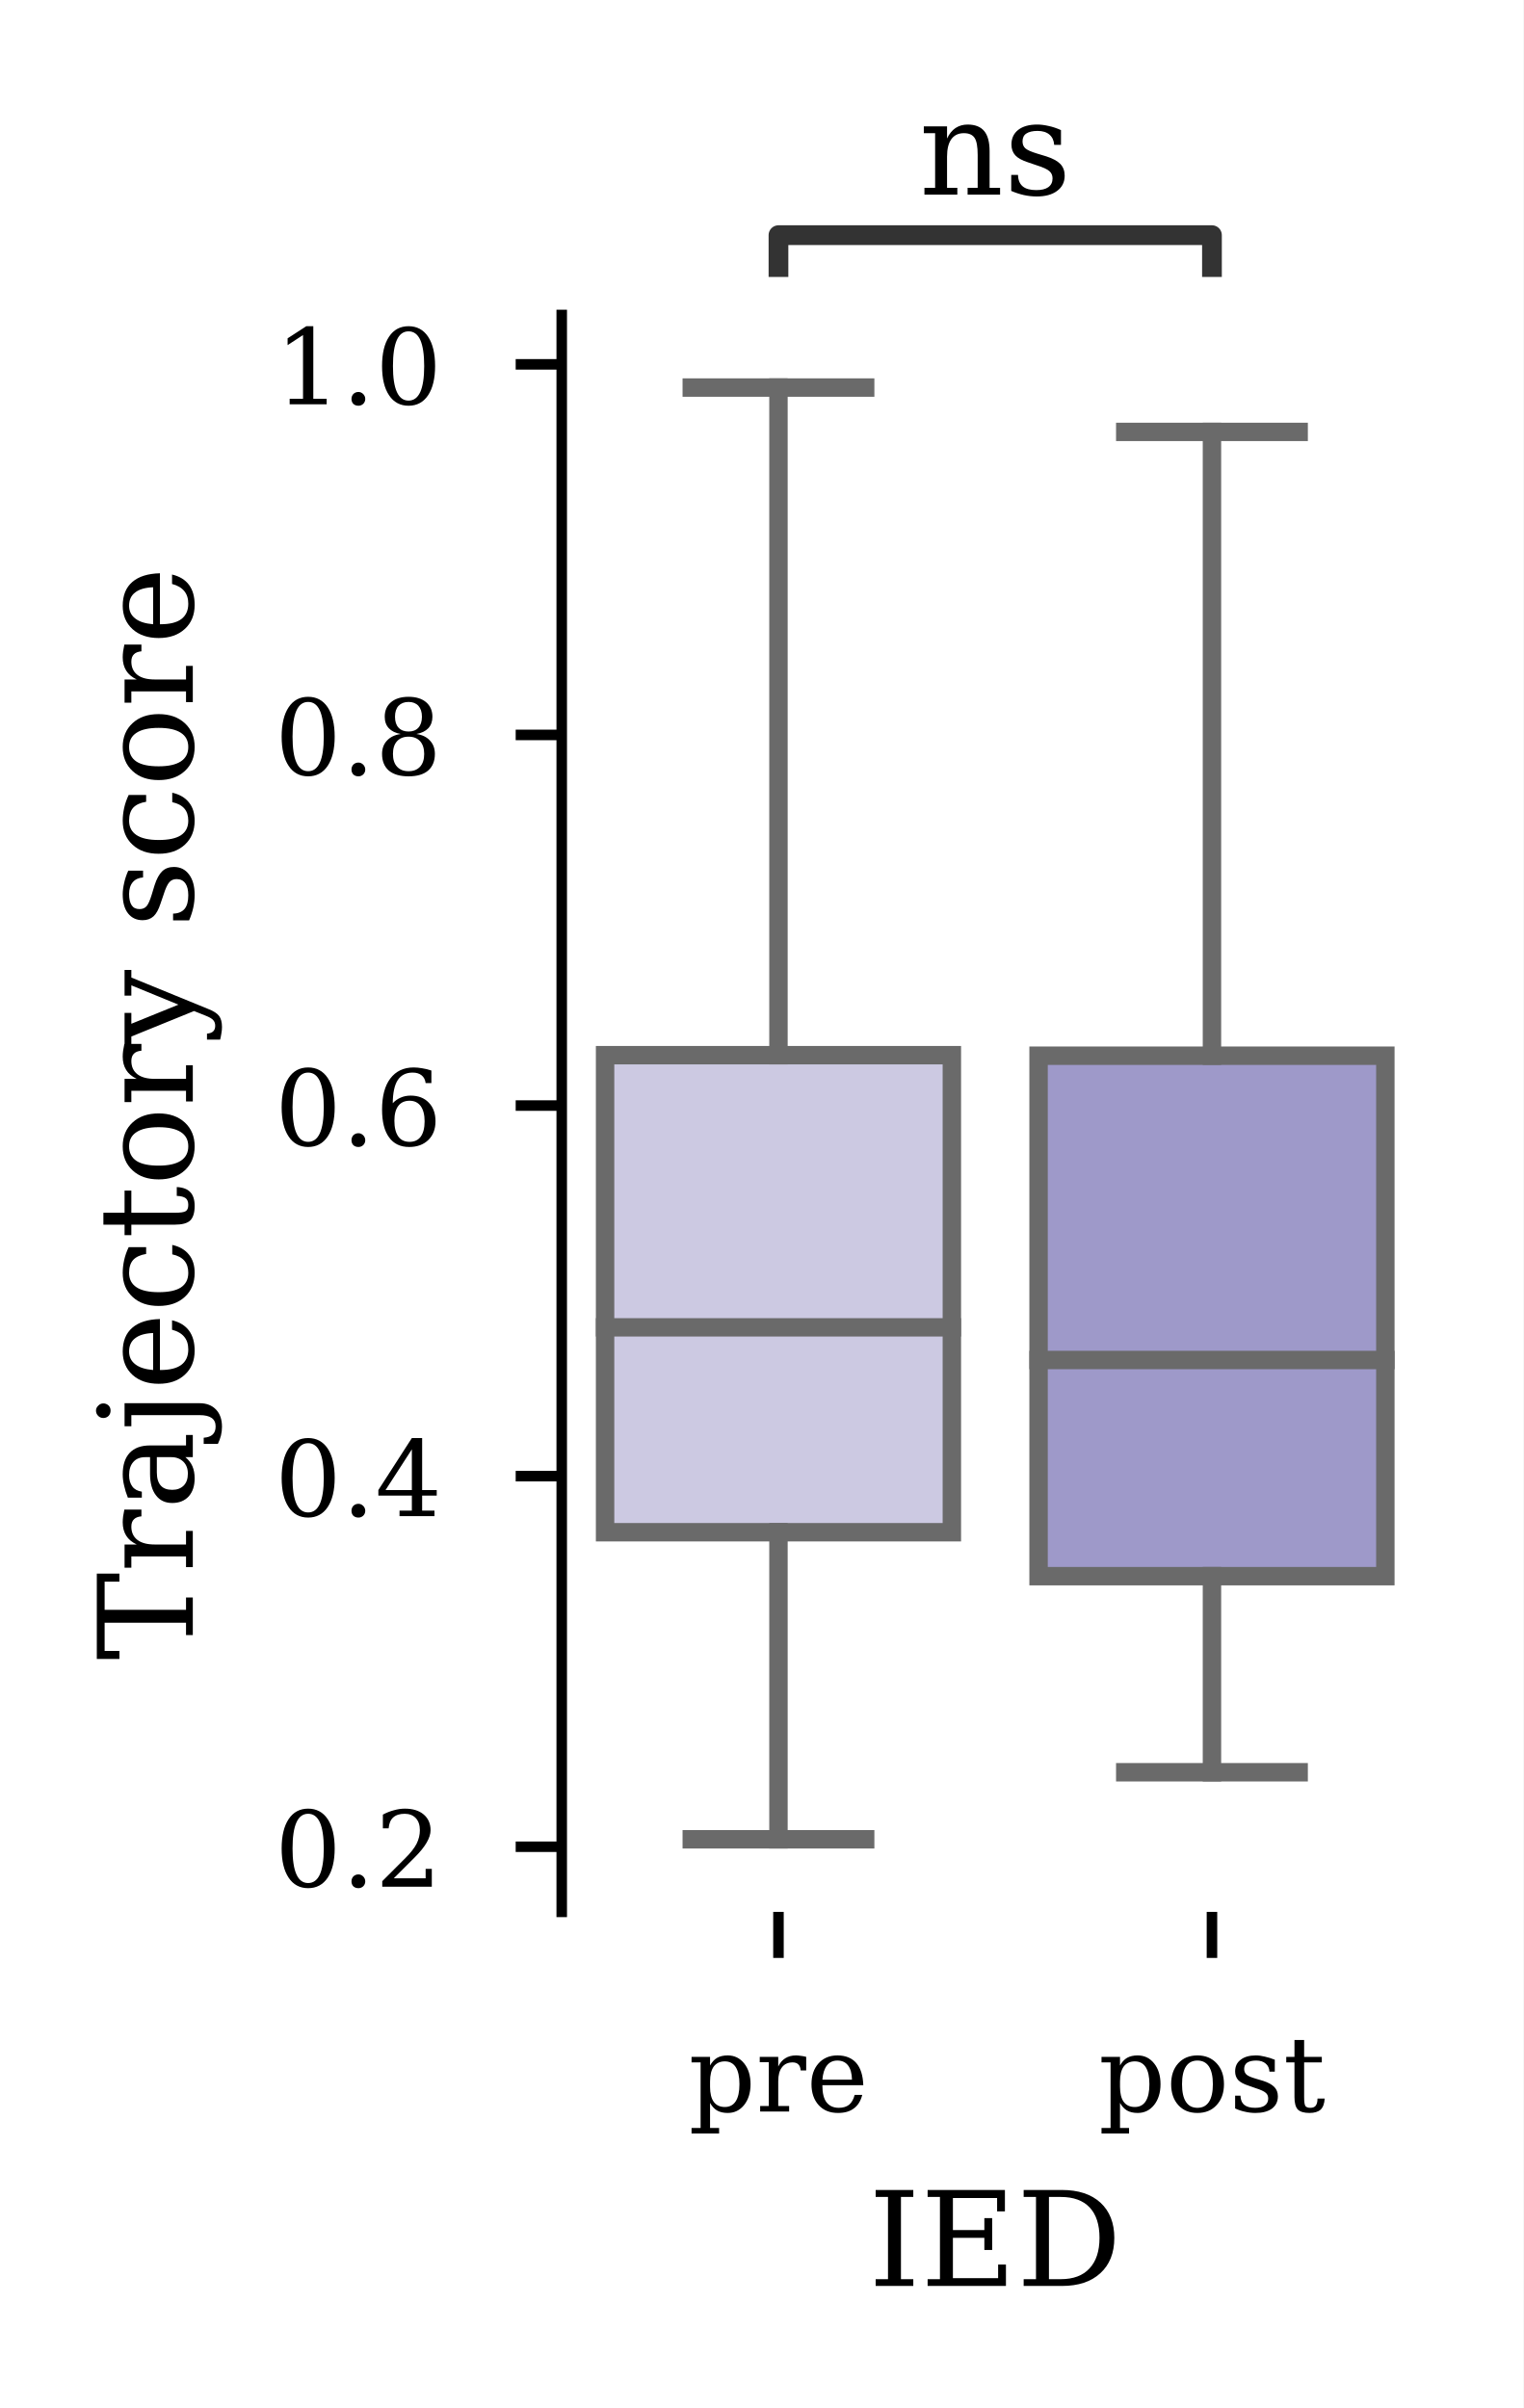
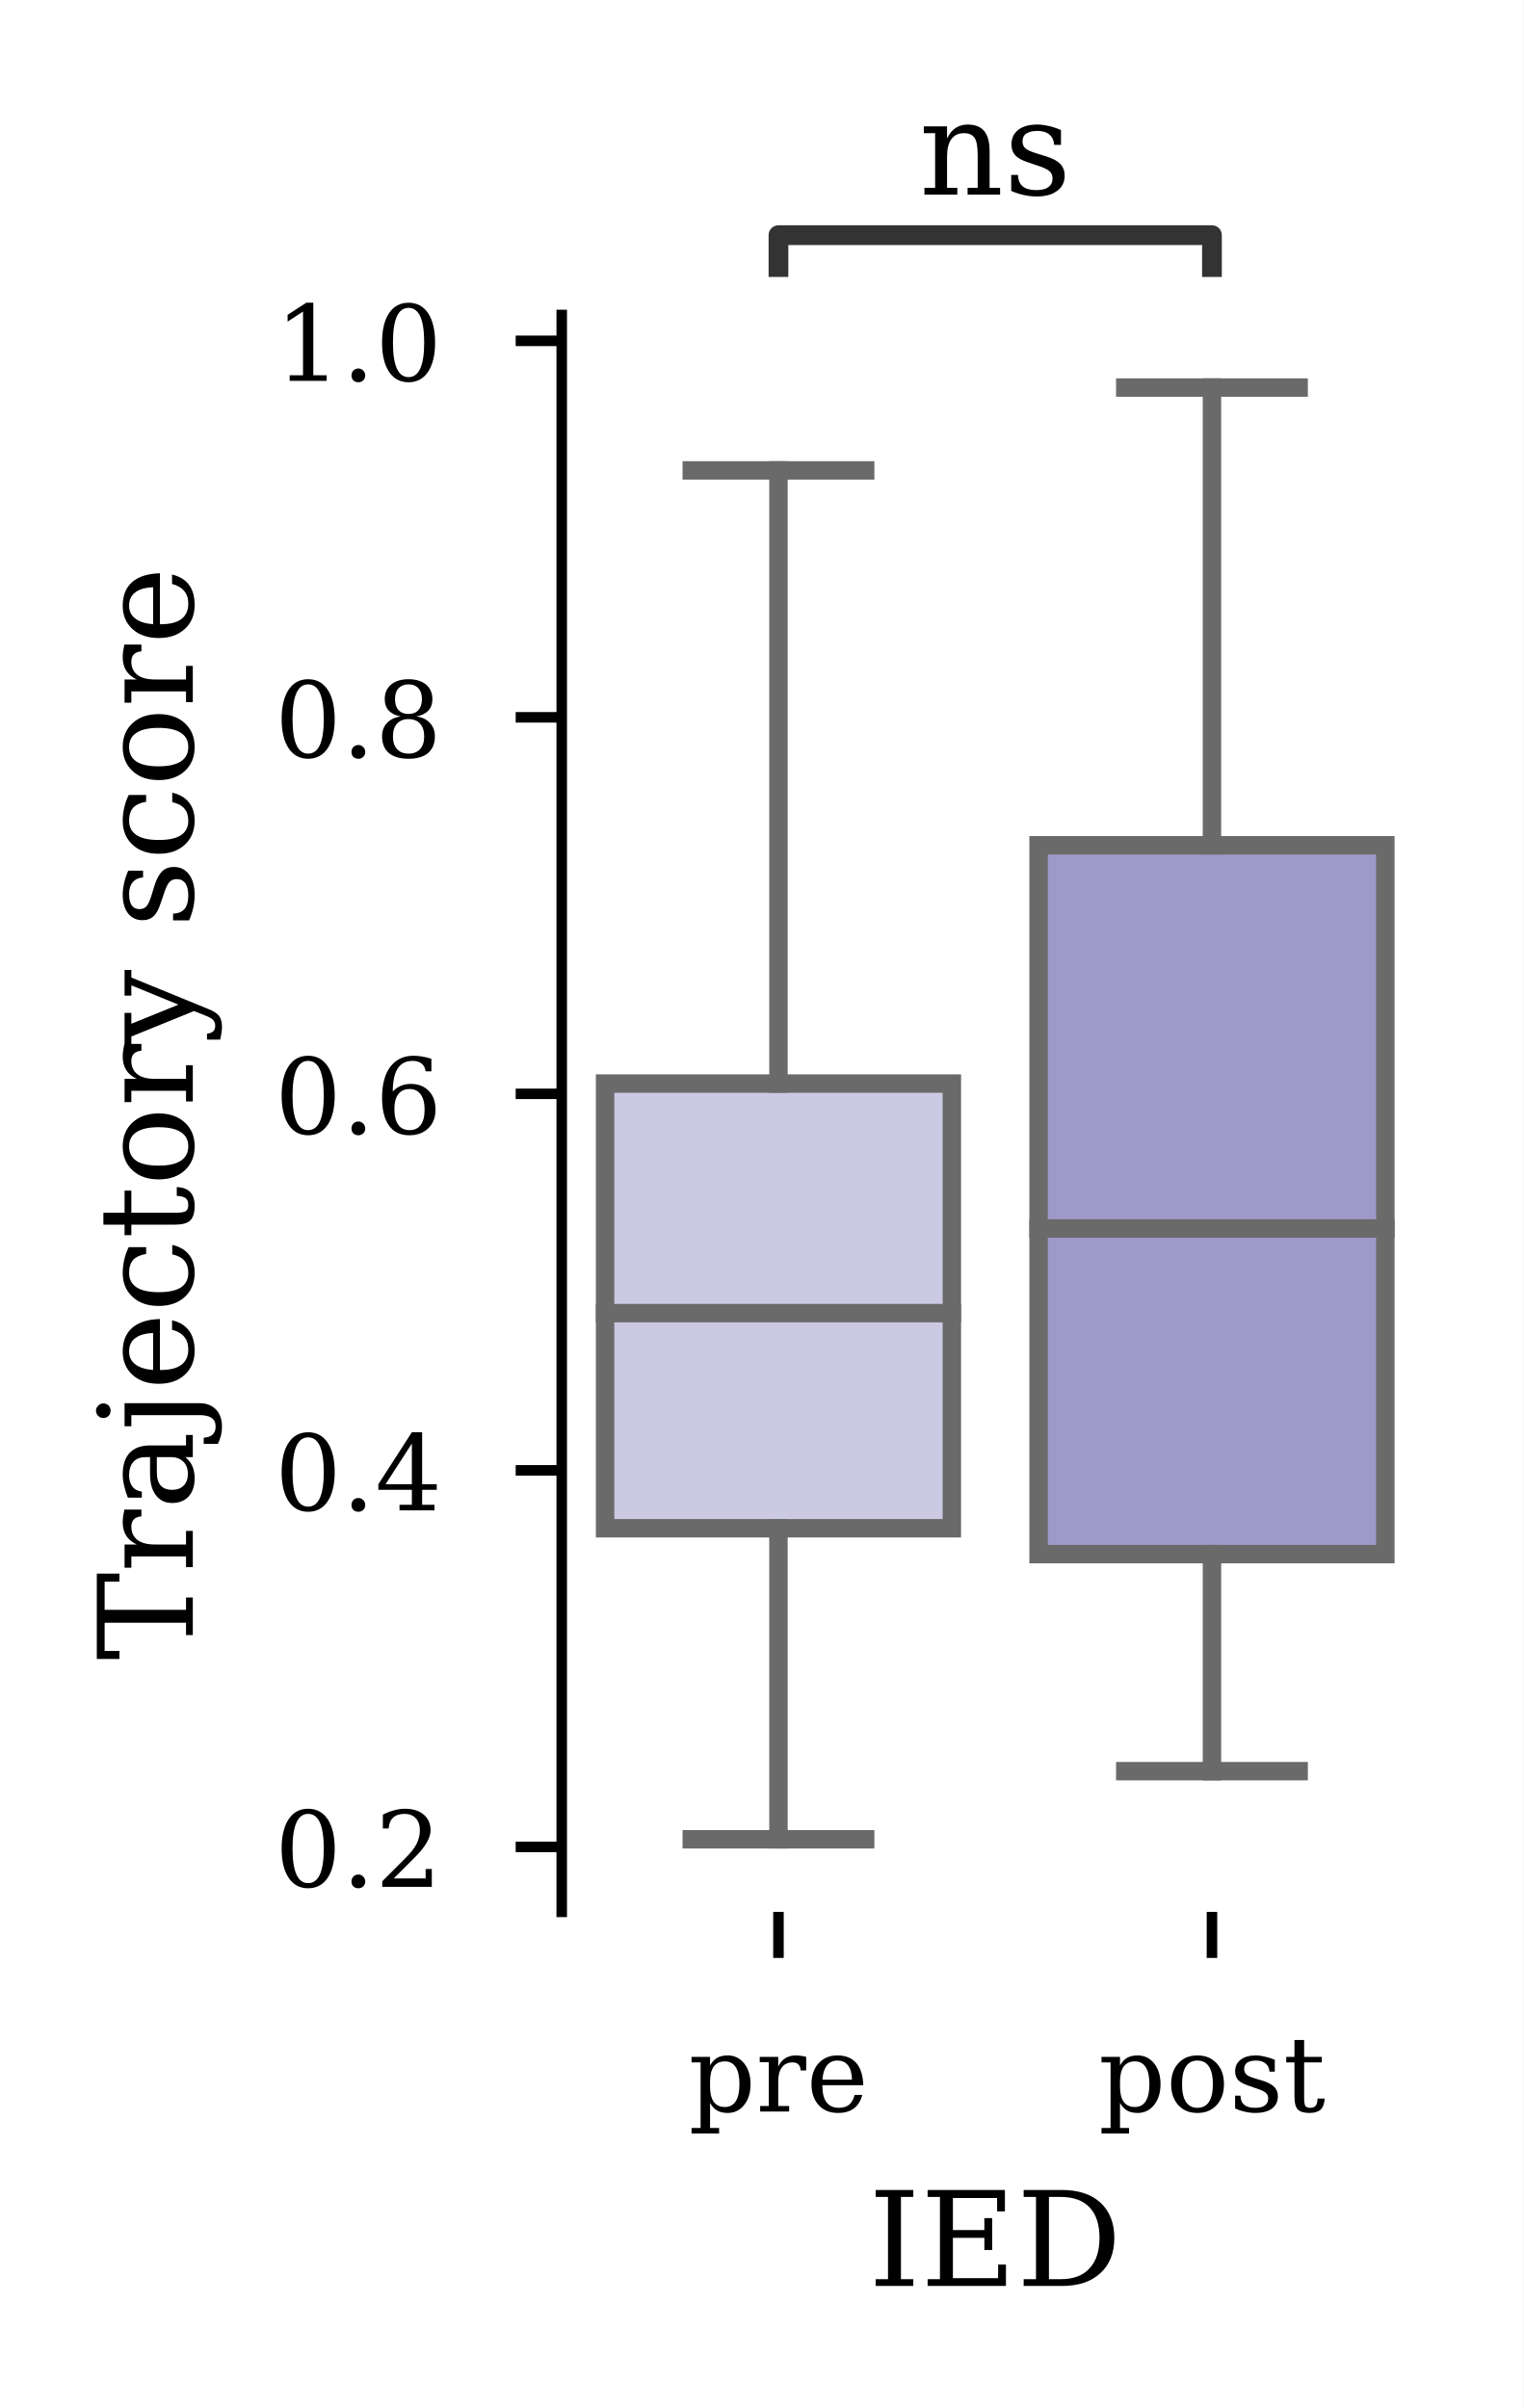
<svg xmlns="http://www.w3.org/2000/svg" xmlns:xlink="http://www.w3.org/1999/xlink" width="115.806pt" height="183.076pt" viewBox="0 0 115.806 183.076" version="1.1">
  <defs>
    <style type="text/css">*{stroke-linejoin: round; stroke-linecap: butt}</style>
  </defs>
  <g id="figure_1">
    <g id="patch_1">
      <path d="M 0 183.076  L 115.806 183.076  L 115.806 0  L 0 0  z " style="fill: #ffffff" />
    </g>
    <g id="axes_1">
      <g id="patch_2">
        <path d="M 42.701 145.356  L 108.606 145.356  L 108.606 23.948  L 42.701 23.948  z " style="fill: #ffffff" />
      </g>
      <g id="patch_3">
-         <path d="M 45.996 116.493  L 72.358 116.493  L 72.358 80.223  L 45.996 80.223  L 45.996 116.493  z " clip-path="url(#p9722f83f08)" style="fill: #ccc9e2; stroke: #6a6a6a; stroke-width: 1.4; stroke-linejoin: miter" />
+         <path d="M 45.996 116.192  L 72.358 116.192  L 72.358 82.382  L 45.996 82.382  L 45.996 116.192  z " clip-path="url(#p81a5656e5a)" style="fill: #ccc9e2; stroke: #6a6a6a; stroke-width: 1.4; stroke-linejoin: miter" />
      </g>
      <g id="patch_4">
-         <path d="M 78.949 119.833  L 105.311 119.833  L 105.311 80.263  L 78.949 80.263  L 78.949 119.833  z " clip-path="url(#p9722f83f08)" style="fill: #9e99c9; stroke: #6a6a6a; stroke-width: 1.4; stroke-linejoin: miter" />
+         <path d="M 78.949 118.157  L 105.311 118.157  L 105.311 64.266  L 78.949 64.266  L 78.949 118.157  z " clip-path="url(#p81a5656e5a)" style="fill: #9e99c9; stroke: #6a6a6a; stroke-width: 1.4; stroke-linejoin: miter" />
      </g>
      <g id="matplotlib.axis_1">
        <g id="xtick_1">
          <g id="line2d_1">
            <defs>
-               <path id="m49ee71115a" d="M 0 0  L 0 3.5  " style="stroke: #000000; stroke-width: 0.8" />
+               <path id="m2af3e2d865" d="M 0 0  L 0 3.5  " style="stroke: #000000; stroke-width: 0.8" />
            </defs>
            <g>
-               <use xlink:href="#m49ee71115a" x="59.177" y="145.356" style="stroke: #000000; stroke-width: 0.8" />
+               <use xlink:href="#m2af3e2d865" x="59.177" y="145.356" style="stroke: #000000; stroke-width: 0.8" />
            </g>
          </g>
          <g id="text_1">
            <text style="font: 8px 'DejaVu Serif', 'Bitstream Vera Serif', 'Computer Modern Roman', 'New Century Schoolbook', 'Century Schoolbook L', 'Utopia', 'ITC Bookman', 'Bookman', 'Nimbus Roman No9 L', 'Times New Roman', 'Times', 'Palatino', 'Charter', serif; text-anchor: middle" x="59.177" y="160.534" transform="rotate(-0 59.177 160.5344)">pre</text>
          </g>
        </g>
        <g id="xtick_2">
          <g id="line2d_2">
            <g>
-               <use xlink:href="#m49ee71115a" x="92.13" y="145.356" style="stroke: #000000; stroke-width: 0.8" />
+               <use xlink:href="#m2af3e2d865" x="92.13" y="145.356" style="stroke: #000000; stroke-width: 0.8" />
            </g>
          </g>
          <g id="text_2">
            <text style="font: 8px 'DejaVu Serif', 'Bitstream Vera Serif', 'Computer Modern Roman', 'New Century Schoolbook', 'Century Schoolbook L', 'Utopia', 'ITC Bookman', 'Bookman', 'Nimbus Roman No9 L', 'Times New Roman', 'Times', 'Palatino', 'Charter', serif; text-anchor: middle" x="92.13" y="160.534" transform="rotate(-0 92.12976 160.5344)">post</text>
          </g>
        </g>
        <g id="text_3">
          <text style="font: 10px 'DejaVu Serif', 'Bitstream Vera Serif', 'Computer Modern Roman', 'New Century Schoolbook', 'Century Schoolbook L', 'Utopia', 'ITC Bookman', 'Bookman', 'Nimbus Roman No9 L', 'Times New Roman', 'Times', 'Palatino', 'Charter', serif; text-anchor: middle" x="75.653" y="173.797" transform="rotate(-0 75.65338 173.7966)">IED</text>
        </g>
      </g>
      <g id="matplotlib.axis_2">
        <g id="ytick_1">
          <g id="line2d_3">
            <defs>
-               <path id="m5df57d9f39" d="M 0 0  L -3.5 0  " style="stroke: #000000; stroke-width: 0.8" />
+               <path id="m28b8f26751" d="M 0 0  L -3.5 0  " style="stroke: #000000; stroke-width: 0.8" />
            </defs>
            <g>
-               <use xlink:href="#m5df57d9f39" x="42.701" y="140.405" style="stroke: #000000; stroke-width: 0.8" />
+               <use xlink:href="#m28b8f26751" x="42.701" y="140.415" style="stroke: #000000; stroke-width: 0.8" />
            </g>
          </g>
          <g id="text_4">
-             <text style="font: 8px 'DejaVu Serif', 'Bitstream Vera Serif', 'Computer Modern Roman', 'New Century Schoolbook', 'Century Schoolbook L', 'Utopia', 'ITC Bookman', 'Bookman', 'Nimbus Roman No9 L', 'Times New Roman', 'Times', 'Palatino', 'Charter', serif; text-anchor: end" x="33.601" y="143.445" transform="rotate(-0 33.60063 143.4448)">0.2</text>
+             <text style="font: 8px 'DejaVu Serif', 'Bitstream Vera Serif', 'Computer Modern Roman', 'New Century Schoolbook', 'Century Schoolbook L', 'Utopia', 'ITC Bookman', 'Bookman', 'Nimbus Roman No9 L', 'Times New Roman', 'Times', 'Palatino', 'Charter', serif; text-anchor: end" x="33.601" y="143.454" transform="rotate(-0 33.60063 143.4539)">0.2</text>
          </g>
        </g>
        <g id="ytick_2">
          <g id="line2d_4">
            <g>
-               <use xlink:href="#m5df57d9f39" x="42.701" y="112.229" style="stroke: #000000; stroke-width: 0.8" />
+               <use xlink:href="#m28b8f26751" x="42.701" y="111.789" style="stroke: #000000; stroke-width: 0.8" />
            </g>
          </g>
          <g id="text_5">
-             <text style="font: 8px 'DejaVu Serif', 'Bitstream Vera Serif', 'Computer Modern Roman', 'New Century Schoolbook', 'Century Schoolbook L', 'Utopia', 'ITC Bookman', 'Bookman', 'Nimbus Roman No9 L', 'Times New Roman', 'Times', 'Palatino', 'Charter', serif; text-anchor: end" x="33.601" y="115.268" transform="rotate(-0 33.60063 115.2682)">0.4</text>
+             <text style="font: 8px 'DejaVu Serif', 'Bitstream Vera Serif', 'Computer Modern Roman', 'New Century Schoolbook', 'Century Schoolbook L', 'Utopia', 'ITC Bookman', 'Bookman', 'Nimbus Roman No9 L', 'Times New Roman', 'Times', 'Palatino', 'Charter', serif; text-anchor: end" x="33.601" y="114.828" transform="rotate(-0 33.60063 114.8284)">0.4</text>
          </g>
        </g>
        <g id="ytick_3">
          <g id="line2d_5">
            <g>
-               <use xlink:href="#m5df57d9f39" x="42.701" y="84.052" style="stroke: #000000; stroke-width: 0.8" />
+               <use xlink:href="#m28b8f26751" x="42.701" y="83.163" style="stroke: #000000; stroke-width: 0.8" />
            </g>
          </g>
          <g id="text_6">
-             <text style="font: 8px 'DejaVu Serif', 'Bitstream Vera Serif', 'Computer Modern Roman', 'New Century Schoolbook', 'Century Schoolbook L', 'Utopia', 'ITC Bookman', 'Bookman', 'Nimbus Roman No9 L', 'Times New Roman', 'Times', 'Palatino', 'Charter', serif; text-anchor: end" x="33.601" y="87.092" transform="rotate(-0 33.60063 87.09154)">0.6</text>
+             <text style="font: 8px 'DejaVu Serif', 'Bitstream Vera Serif', 'Computer Modern Roman', 'New Century Schoolbook', 'Century Schoolbook L', 'Utopia', 'ITC Bookman', 'Bookman', 'Nimbus Roman No9 L', 'Times New Roman', 'Times', 'Palatino', 'Charter', serif; text-anchor: end" x="33.601" y="86.203" transform="rotate(-0 33.60063 86.20284)">0.6</text>
          </g>
        </g>
        <g id="ytick_4">
          <g id="line2d_6">
            <g>
-               <use xlink:href="#m5df57d9f39" x="42.701" y="55.876" style="stroke: #000000; stroke-width: 0.8" />
+               <use xlink:href="#m28b8f26751" x="42.701" y="54.538" style="stroke: #000000; stroke-width: 0.8" />
            </g>
          </g>
          <g id="text_7">
-             <text style="font: 8px 'DejaVu Serif', 'Bitstream Vera Serif', 'Computer Modern Roman', 'New Century Schoolbook', 'Century Schoolbook L', 'Utopia', 'ITC Bookman', 'Bookman', 'Nimbus Roman No9 L', 'Times New Roman', 'Times', 'Palatino', 'Charter', serif; text-anchor: end" x="33.601" y="58.915" transform="rotate(-0 33.60063 58.91488)">0.8</text>
+             <text style="font: 8px 'DejaVu Serif', 'Bitstream Vera Serif', 'Computer Modern Roman', 'New Century Schoolbook', 'Century Schoolbook L', 'Utopia', 'ITC Bookman', 'Bookman', 'Nimbus Roman No9 L', 'Times New Roman', 'Times', 'Palatino', 'Charter', serif; text-anchor: end" x="33.601" y="57.577" transform="rotate(-0 33.60063 57.57732)">0.8</text>
          </g>
        </g>
        <g id="ytick_5">
          <g id="line2d_7">
            <g>
-               <use xlink:href="#m5df57d9f39" x="42.701" y="27.699" style="stroke: #000000; stroke-width: 0.8" />
+               <use xlink:href="#m28b8f26751" x="42.701" y="25.912" style="stroke: #000000; stroke-width: 0.8" />
            </g>
          </g>
          <g id="text_8">
-             <text style="font: 8px 'DejaVu Serif', 'Bitstream Vera Serif', 'Computer Modern Roman', 'New Century Schoolbook', 'Century Schoolbook L', 'Utopia', 'ITC Bookman', 'Bookman', 'Nimbus Roman No9 L', 'Times New Roman', 'Times', 'Palatino', 'Charter', serif; text-anchor: end" x="33.601" y="30.738" transform="rotate(-0 33.60063 30.73823)">1.0</text>
+             <text style="font: 8px 'DejaVu Serif', 'Bitstream Vera Serif', 'Computer Modern Roman', 'New Century Schoolbook', 'Century Schoolbook L', 'Utopia', 'ITC Bookman', 'Bookman', 'Nimbus Roman No9 L', 'Times New Roman', 'Times', 'Palatino', 'Charter', serif; text-anchor: end" x="33.601" y="28.952" transform="rotate(-0 33.60063 28.95179)">1.0</text>
          </g>
        </g>
        <g id="text_9">
          <text style="font: 10px 'DejaVu Serif', 'Bitstream Vera Serif', 'Computer Modern Roman', 'New Century Schoolbook', 'Century Schoolbook L', 'Utopia', 'ITC Bookman', 'Bookman', 'Nimbus Roman No9 L', 'Times New Roman', 'Times', 'Palatino', 'Charter', serif; text-anchor: middle" x="14.656" y="84.652" transform="rotate(-90 14.65625 84.65208)">Trajectory score</text>
        </g>
      </g>
      <g id="line2d_8">
-         <path d="M 59.177 116.493  L 59.177 139.837  " clip-path="url(#p9722f83f08)" style="fill: none; stroke: #6a6a6a; stroke-width: 1.4; stroke-linecap: square" />
+         <path d="M 59.177 116.192  L 59.177 139.837  " clip-path="url(#p81a5656e5a)" style="fill: none; stroke: #6a6a6a; stroke-width: 1.4; stroke-linecap: square" />
      </g>
      <g id="line2d_9">
-         <path d="M 59.177 80.223  L 59.177 29.467  " clip-path="url(#p9722f83f08)" style="fill: none; stroke: #6a6a6a; stroke-width: 1.4; stroke-linecap: square" />
+         <path d="M 59.177 82.382  L 59.177 35.763  " clip-path="url(#p81a5656e5a)" style="fill: none; stroke: #6a6a6a; stroke-width: 1.4; stroke-linecap: square" />
      </g>
      <g id="line2d_10">
-         <path d="M 52.586 139.837  L 65.768 139.837  " clip-path="url(#p9722f83f08)" style="fill: none; stroke: #6a6a6a; stroke-width: 1.4; stroke-linecap: square" />
+         <path d="M 52.586 139.837  L 65.768 139.837  " clip-path="url(#p81a5656e5a)" style="fill: none; stroke: #6a6a6a; stroke-width: 1.4; stroke-linecap: square" />
      </g>
      <g id="line2d_11">
-         <path d="M 52.586 29.467  L 65.768 29.467  " clip-path="url(#p9722f83f08)" style="fill: none; stroke: #6a6a6a; stroke-width: 1.4; stroke-linecap: square" />
+         <path d="M 52.586 35.763  L 65.768 35.763  " clip-path="url(#p81a5656e5a)" style="fill: none; stroke: #6a6a6a; stroke-width: 1.4; stroke-linecap: square" />
      </g>
      <g id="line2d_12">
-         <path d="M 92.13 119.833  L 92.13 134.741  " clip-path="url(#p9722f83f08)" style="fill: none; stroke: #6a6a6a; stroke-width: 1.4; stroke-linecap: square" />
+         <path d="M 92.13 118.157  L 92.13 134.66  " clip-path="url(#p81a5656e5a)" style="fill: none; stroke: #6a6a6a; stroke-width: 1.4; stroke-linecap: square" />
      </g>
      <g id="line2d_13">
-         <path d="M 92.13 80.263  L 92.13 32.836  " clip-path="url(#p9722f83f08)" style="fill: none; stroke: #6a6a6a; stroke-width: 1.4; stroke-linecap: square" />
+         <path d="M 92.13 64.266  L 92.13 29.467  " clip-path="url(#p81a5656e5a)" style="fill: none; stroke: #6a6a6a; stroke-width: 1.4; stroke-linecap: square" />
      </g>
      <g id="line2d_14">
-         <path d="M 85.539 134.741  L 98.72 134.741  " clip-path="url(#p9722f83f08)" style="fill: none; stroke: #6a6a6a; stroke-width: 1.4; stroke-linecap: square" />
+         <path d="M 85.539 134.66  L 98.72 134.66  " clip-path="url(#p81a5656e5a)" style="fill: none; stroke: #6a6a6a; stroke-width: 1.4; stroke-linecap: square" />
      </g>
      <g id="line2d_15">
-         <path d="M 85.539 32.836  L 98.72 32.836  " clip-path="url(#p9722f83f08)" style="fill: none; stroke: #6a6a6a; stroke-width: 1.4; stroke-linecap: square" />
+         <path d="M 85.539 29.467  L 98.72 29.467  " clip-path="url(#p81a5656e5a)" style="fill: none; stroke: #6a6a6a; stroke-width: 1.4; stroke-linecap: square" />
      </g>
      <g id="line2d_16">
        <path d="M 59.177 20.306  L 59.177 17.878  L 92.13 17.878  L 92.13 20.306  " style="fill: none; stroke: #333333; stroke-width: 1.5; stroke-linecap: square" />
      </g>
      <g id="line2d_17">
-         <path d="M 45.996 100.916  L 72.358 100.916  " clip-path="url(#p9722f83f08)" style="fill: none; stroke: #6a6a6a; stroke-width: 1.4; stroke-linecap: square" />
+         <path d="M 45.996 99.835  L 72.358 99.835  " clip-path="url(#p81a5656e5a)" style="fill: none; stroke: #6a6a6a; stroke-width: 1.4; stroke-linecap: square" />
      </g>
      <g id="line2d_18">
-         <path d="M 78.949 103.397  L 105.311 103.397  " clip-path="url(#p9722f83f08)" style="fill: none; stroke: #6a6a6a; stroke-width: 1.4; stroke-linecap: square" />
+         <path d="M 78.949 93.4  L 105.311 93.4  " clip-path="url(#p81a5656e5a)" style="fill: none; stroke: #6a6a6a; stroke-width: 1.4; stroke-linecap: square" />
      </g>
      <g id="patch_5">
        <path d="M 42.701 145.356  L 42.701 23.948  " style="fill: none; stroke: #000000; stroke-width: 0.8; stroke-linejoin: miter; stroke-linecap: square" />
      </g>
      <g id="text_10">
        <text style="font: 10px 'DejaVu Serif', 'Bitstream Vera Serif', 'Computer Modern Roman', 'New Century Schoolbook', 'Century Schoolbook L', 'Utopia', 'ITC Bookman', 'Bookman', 'Nimbus Roman No9 L', 'Times New Roman', 'Times', 'Palatino', 'Charter', serif; text-anchor: middle" x="75.653" y="14.798" transform="rotate(-0 75.65338 14.79844)">ns</text>
      </g>
    </g>
  </g>
  <defs>
-     <clipPath id="p9722f83f08">
+     <clipPath id="p81a5656e5a">
      <rect x="42.701" y="23.948" width="65.906" height="121.407" />
    </clipPath>
  </defs>
</svg>
